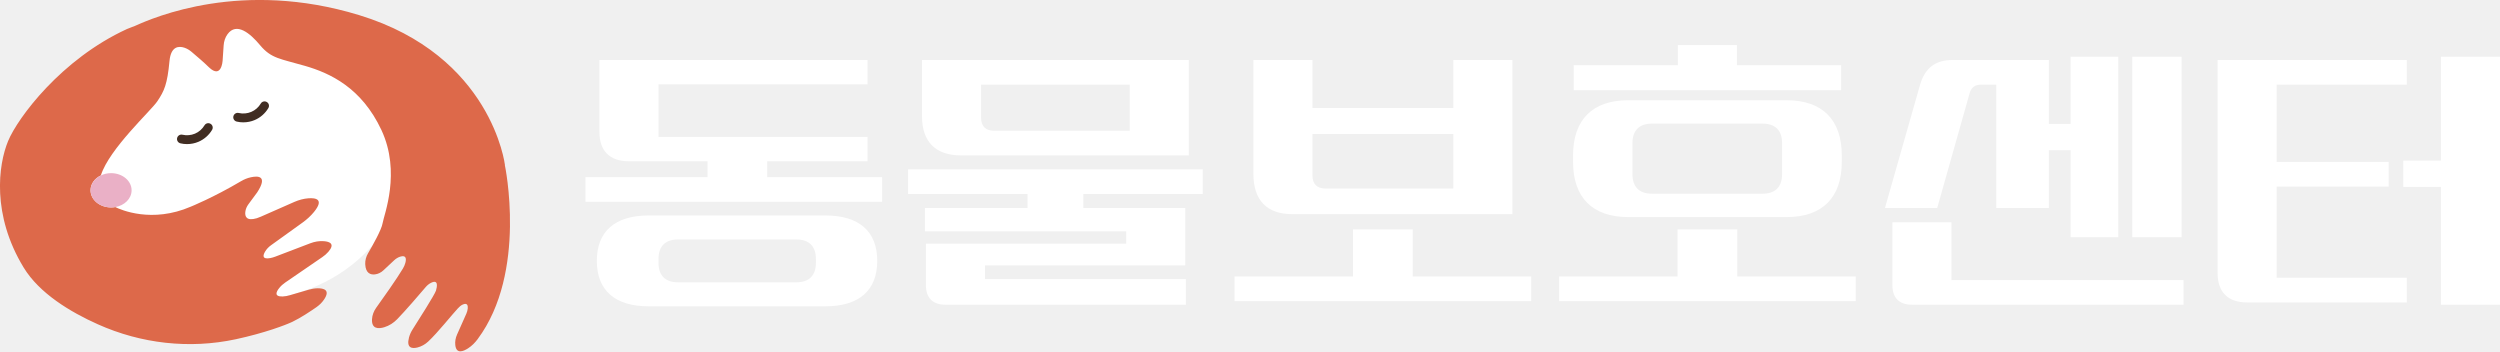
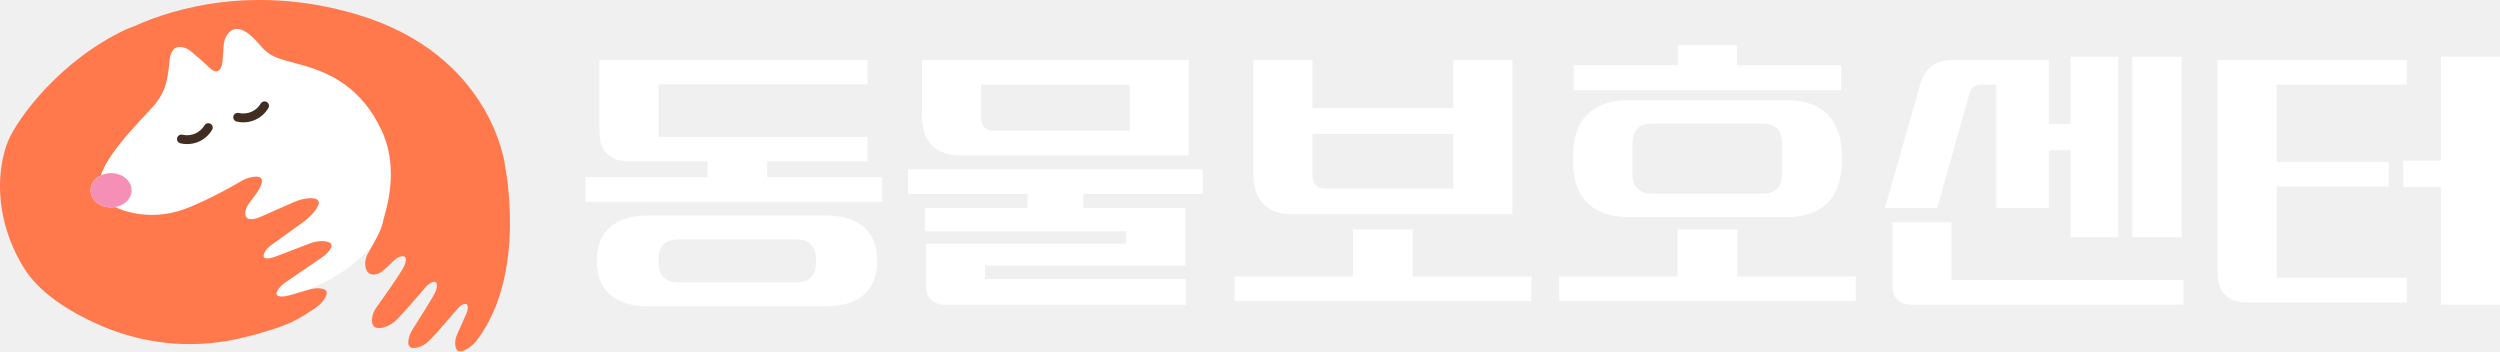
<svg xmlns="http://www.w3.org/2000/svg" width="263" height="37" viewBox="0 0 263 37" fill="none">
  <g clip-path="url(#clip0_74_3815)">
    <path d="M44.581 10.887C44.218 19.217 40.569 28.299 30.724 30.996C20.878 33.694 10.836 30.574 8.262 22.585C5.689 14.595 11.732 5.501 21.761 2.27C31.79 -0.96 44.944 2.501 44.581 10.883V10.887Z" fill="white" />
    <path d="M21.514 13.183C21.283 13.571 20.929 13.883 20.515 14.058C20.101 14.233 19.631 14.275 19.192 14.173C18.94 14.113 18.692 14.271 18.633 14.519C18.573 14.771 18.731 15.018 18.979 15.078C19.205 15.133 19.439 15.159 19.674 15.159C20.088 15.159 20.498 15.078 20.878 14.916C21.471 14.664 21.983 14.216 22.312 13.661C22.444 13.439 22.371 13.153 22.149 13.025C21.927 12.893 21.642 12.965 21.514 13.187V13.183Z" fill="#412D22" />
    <path d="M27.433 10.895C27.203 11.284 26.848 11.595 26.434 11.77C26.02 11.945 25.551 11.988 25.111 11.885C24.86 11.826 24.612 11.983 24.552 12.231C24.492 12.483 24.65 12.73 24.898 12.79C25.124 12.846 25.359 12.871 25.593 12.871C26.008 12.871 26.417 12.79 26.797 12.628C27.39 12.376 27.902 11.928 28.231 11.369C28.363 11.147 28.291 10.861 28.069 10.733C27.847 10.601 27.561 10.673 27.433 10.895Z" fill="#412D22" />
-     <path d="M53.12 17.361C53.12 17.361 51.768 5.86 37.774 1.588C25.431 -2.181 16.226 1.814 14.186 2.731C13.908 2.855 13.695 2.898 13.362 3.051C6.436 6.227 1.865 12.398 0.853 14.835C-0.179 17.327 -0.892 22.598 2.492 28.15C4.14 30.856 7.392 32.819 10.294 34.116C14.847 36.156 19.934 36.737 24.812 35.687C27.843 35.034 30.066 34.185 30.74 33.864C31.624 33.446 32.708 32.717 33.275 32.324C33.591 32.102 33.873 31.837 34.086 31.517C34.791 30.485 34.031 30.318 33.408 30.327C33.092 30.331 32.78 30.386 32.477 30.476L30.48 31.061C30.241 31.133 29.989 31.18 29.742 31.189C28.799 31.218 29.063 30.685 29.379 30.297C29.558 30.07 29.776 29.878 30.015 29.716L33.911 27.045C34.142 26.887 34.355 26.707 34.539 26.494C35.273 25.653 34.692 25.419 34.074 25.372C33.587 25.333 33.096 25.419 32.639 25.594L28.961 26.998C28.79 27.062 28.615 27.117 28.431 27.151C27.557 27.309 27.659 26.865 27.877 26.486C28.035 26.212 28.257 25.982 28.513 25.799L31.837 23.409C32.281 23.088 32.687 22.721 33.032 22.299C34.112 20.972 33.25 20.801 32.439 20.861C31.935 20.899 31.44 21.036 30.979 21.236L27.441 22.794C27.305 22.854 27.164 22.909 27.019 22.956C25.914 23.285 25.756 22.76 25.807 22.299C25.837 22 25.96 21.723 26.14 21.48L27.057 20.238C28.193 18.496 27.164 18.479 26.387 18.65C26.012 18.731 25.657 18.881 25.329 19.077C22.435 20.788 20.08 21.736 20.08 21.736C15.978 23.511 12.701 22.069 12.124 21.782C11.984 21.808 11.834 21.821 11.685 21.821C10.49 21.821 9.525 21.014 9.525 20.016C9.525 19.346 9.961 18.765 10.609 18.454C11.493 15.65 15.876 11.664 16.55 10.656C17.28 9.572 17.6 8.877 17.831 6.419C17.98 4.84 18.821 4.827 19.401 5.019C19.678 5.113 19.93 5.266 20.152 5.454L21.117 6.282C21.415 6.538 21.701 6.811 21.987 7.084C23.293 8.331 23.417 6.41 23.417 6.41L23.528 4.776C23.558 4.353 23.686 3.943 23.933 3.602C24.881 2.296 26.319 3.504 27.356 4.75C28.543 6.175 29.494 6.175 32.102 6.935C34.714 7.695 38.034 9.214 40.125 13.678C42.212 18.142 40.386 22.61 40.245 23.498C40.138 24.164 39.191 25.845 38.721 26.643C38.516 26.989 38.405 27.386 38.422 27.791C38.465 28.76 38.99 28.918 39.438 28.867C39.779 28.829 40.095 28.666 40.343 28.432L41.461 27.386C41.645 27.215 41.858 27.079 42.097 27.002C42.758 26.793 42.746 27.262 42.647 27.642C42.592 27.855 42.502 28.056 42.391 28.244C41.781 29.281 40.223 31.475 39.57 32.384C39.319 32.734 39.161 33.148 39.135 33.579C39.08 34.62 39.809 34.611 40.428 34.424C40.945 34.266 41.406 33.967 41.781 33.583C42.647 32.695 44.222 30.864 44.781 30.203C44.944 30.011 45.14 29.849 45.366 29.742C46.138 29.375 45.985 30.169 45.861 30.583C45.742 30.975 44.009 33.707 43.411 34.645C43.241 34.91 43.108 35.196 43.027 35.503C42.728 36.634 43.356 36.694 43.911 36.557C44.333 36.451 44.721 36.233 45.042 35.934C46.04 35.008 47.611 33.028 48.17 32.439C48.341 32.26 48.486 32.123 48.691 32.034C49.169 31.825 49.233 32.153 49.207 32.448C49.19 32.635 49.139 32.819 49.062 32.994L48.08 35.2C47.927 35.546 47.854 35.926 47.897 36.306C48.003 37.249 48.703 36.993 49.25 36.639C49.638 36.387 49.967 36.054 50.244 35.683C55.502 28.628 53.108 17.357 53.108 17.357L53.12 17.361Z" fill="#DD694A" />
-     <path d="M9.525 20.02C9.525 21.019 10.494 21.825 11.685 21.825C11.834 21.825 11.984 21.813 12.124 21.787C13.106 21.616 13.844 20.891 13.844 20.02C13.844 19.021 12.876 18.215 11.685 18.215C11.292 18.215 10.925 18.305 10.609 18.458C9.961 18.77 9.525 19.354 9.525 20.02Z" fill="#EAB0C6" />
+     <path d="M53.12 17.361C53.12 17.361 51.768 5.86 37.774 1.588C25.431 -2.181 16.226 1.814 14.186 2.731C13.908 2.855 13.695 2.898 13.362 3.051C6.436 6.227 1.865 12.398 0.853 14.835C-0.179 17.327 -0.892 22.598 2.492 28.15C4.14 30.856 7.392 32.819 10.294 34.116C14.847 36.156 19.934 36.737 24.812 35.687C27.843 35.034 30.066 34.185 30.74 33.864C31.624 33.446 32.708 32.717 33.275 32.324C33.591 32.102 33.873 31.837 34.086 31.517C34.791 30.485 34.031 30.318 33.408 30.327C33.092 30.331 32.78 30.386 32.477 30.476L30.48 31.061C30.241 31.133 29.989 31.18 29.742 31.189C28.799 31.218 29.063 30.685 29.379 30.297C29.558 30.07 29.776 29.878 30.015 29.716L33.911 27.045C34.142 26.887 34.355 26.707 34.539 26.494C35.273 25.653 34.692 25.419 34.074 25.372C33.587 25.333 33.096 25.419 32.639 25.594L28.961 26.998C28.79 27.062 28.615 27.117 28.431 27.151C27.557 27.309 27.659 26.865 27.877 26.486C28.035 26.212 28.257 25.982 28.513 25.799L31.837 23.409C32.281 23.088 32.687 22.721 33.032 22.299C34.112 20.972 33.25 20.801 32.439 20.861C31.935 20.899 31.44 21.036 30.979 21.236L27.441 22.794C27.305 22.854 27.164 22.909 27.019 22.956C25.914 23.285 25.756 22.76 25.807 22.299C25.837 22 25.96 21.723 26.14 21.48L27.057 20.238C28.193 18.496 27.164 18.479 26.387 18.65C26.012 18.731 25.657 18.881 25.329 19.077C22.435 20.788 20.08 21.736 20.08 21.736C15.978 23.511 12.701 22.069 12.124 21.782C11.984 21.808 11.834 21.821 11.685 21.821C10.49 21.821 9.525 21.014 9.525 20.016C9.525 19.346 9.961 18.765 10.609 18.454C11.493 15.65 15.876 11.664 16.55 10.656C17.28 9.572 17.6 8.877 17.831 6.419C17.98 4.84 18.821 4.827 19.401 5.019C19.678 5.113 19.93 5.266 20.152 5.454L21.117 6.282C21.415 6.538 21.701 6.811 21.987 7.084C23.293 8.331 23.417 6.41 23.417 6.41L23.528 4.776C23.558 4.353 23.686 3.943 23.933 3.602C24.881 2.296 26.319 3.504 27.356 4.75C28.543 6.175 29.494 6.175 32.102 6.935C34.714 7.695 38.034 9.214 40.125 13.678C42.212 18.142 40.386 22.61 40.245 23.498C40.138 24.164 39.191 25.845 38.721 26.643C38.516 26.989 38.405 27.386 38.422 27.791C38.465 28.76 38.99 28.918 39.438 28.867C39.779 28.829 40.095 28.666 40.343 28.432L41.461 27.386C41.645 27.215 41.858 27.079 42.097 27.002C42.758 26.793 42.746 27.262 42.647 27.642C42.592 27.855 42.502 28.056 42.391 28.244C41.781 29.281 40.223 31.475 39.57 32.384C39.319 32.734 39.161 33.148 39.135 33.579C39.08 34.62 39.809 34.611 40.428 34.424C40.945 34.266 41.406 33.967 41.781 33.583C42.647 32.695 44.222 30.864 44.781 30.203C44.944 30.011 45.14 29.849 45.366 29.742C46.138 29.375 45.985 30.169 45.861 30.583C45.742 30.975 44.009 33.707 43.411 34.645C43.241 34.91 43.108 35.196 43.027 35.503C42.728 36.634 43.356 36.694 43.911 36.557C44.333 36.451 44.721 36.233 45.042 35.934C46.04 35.008 47.611 33.028 48.17 32.439C48.341 32.26 48.486 32.123 48.691 32.034C49.169 31.825 49.233 32.153 49.207 32.448C49.19 32.635 49.139 32.819 49.062 32.994L48.08 35.2C47.927 35.546 47.854 35.926 47.897 36.306C48.003 37.249 48.703 36.993 49.25 36.639C49.638 36.387 49.967 36.054 50.244 35.683C55.502 28.628 53.108 17.357 53.108 17.357L53.12 17.361Z" fill="#FF794C" />
+     <path d="M9.525 20.02C9.525 21.019 10.494 21.825 11.685 21.825C11.834 21.825 11.984 21.813 12.124 21.787C13.106 21.616 13.844 20.891 13.844 20.02C13.844 19.021 12.876 18.215 11.685 18.215C11.292 18.215 10.925 18.305 10.609 18.458C9.961 18.77 9.525 19.354 9.525 20.02Z" fill="#F68FB6" />
    <path d="M61.592 18.637H74.43V16.964H66.133C64.153 16.964 63.06 15.871 63.06 13.891V6.312H91.262V8.872H69.274V14.403H91.262V16.964H80.712V18.637H92.798V21.232H61.592V18.637ZM68.25 22.666H86.823C90.374 22.666 92.286 24.338 92.286 27.445C92.286 30.552 90.374 32.225 86.823 32.225H68.25C64.699 32.225 62.787 30.552 62.787 27.445C62.787 24.338 64.699 22.666 68.25 22.666ZM69.274 27.241V27.65C69.274 28.982 69.991 29.699 71.323 29.699H83.785C85.116 29.699 85.833 28.982 85.833 27.65V27.241C85.833 25.909 85.116 25.192 83.785 25.192H71.323C69.991 25.192 69.274 25.909 69.274 27.241Z" fill="white" />
    <path d="M95.529 17.817H126.53V20.412H113.966V21.88H124.687V27.923H103.621V29.357H124.755V32.055H99.456C98.124 32.055 97.407 31.338 97.407 30.006V25.636H118.473V24.338H97.305V21.88H108.094V20.412H95.529V17.817ZM125.062 6.312V16.349H101.094C98.431 16.349 96.997 14.915 96.997 12.252V6.312H125.062ZM104.577 13.755H118.848V8.906H103.211V12.389C103.211 13.277 103.689 13.755 104.577 13.755Z" fill="white" />
    <path d="M129.876 29.084H142.338V24.134H148.62V29.084H161.082V31.679H129.876V29.084ZM159.102 6.312V22.529H135.953C133.29 22.529 131.856 21.095 131.856 18.261V6.312H138.07V11.364H152.888V6.312H159.102ZM139.436 19.832H152.888V14.096H138.07V18.466C138.07 19.354 138.548 19.832 139.436 19.832Z" fill="white" />
    <path d="M164.018 29.084H176.48V24.134H182.762V29.084H195.224V31.679H164.018V29.084ZM165.486 16.349C165.486 12.594 167.535 10.545 171.29 10.545H187.952C191.707 10.545 193.756 12.594 193.756 16.349V17.032C193.756 20.788 191.707 22.837 187.952 22.837H171.29C167.535 22.837 165.486 20.788 165.486 17.032V16.349ZM165.554 6.858H176.514V4.741H182.728V6.858H193.687V9.487H165.554V6.858ZM171.734 15.052V18.33C171.734 19.661 172.451 20.378 173.783 20.378H185.425C186.757 20.378 187.474 19.661 187.474 18.33V15.052C187.474 13.721 186.757 13.004 185.425 13.004H173.783C172.451 13.004 171.734 13.721 171.734 15.052Z" fill="white" />
    <path d="M201.984 8.941C202.496 7.166 203.589 6.312 205.398 6.312H215.539V13.038H217.826V5.971H222.845V24.954H217.826V15.804H215.539V21.881H210.008V8.907H208.369C207.754 8.907 207.379 9.214 207.208 9.795L203.794 21.881H198.297L201.984 8.941ZM205.296 23.383V29.46H229.707V32.055H201.131C199.799 32.055 199.082 31.338 199.082 30.007V23.383H205.296ZM224.313 5.971H229.503V24.954H224.313V5.971Z" fill="white" />
    <path d="M233.292 6.312H253.197V8.907H239.506V17.033H251.285V19.628H239.506V29.221H253.197V31.816H236.365C234.385 31.816 233.292 30.724 233.292 28.743V6.312ZM263 5.971V32.055H256.786V19.662H252.825V16.896H256.786V5.971H263Z" fill="white" />
  </g>
  <defs>
    <clipPath id="clip0_74_3815">
      <rect width="263" height="36.963" fill="white" />
    </clipPath>
  </defs>
</svg>
